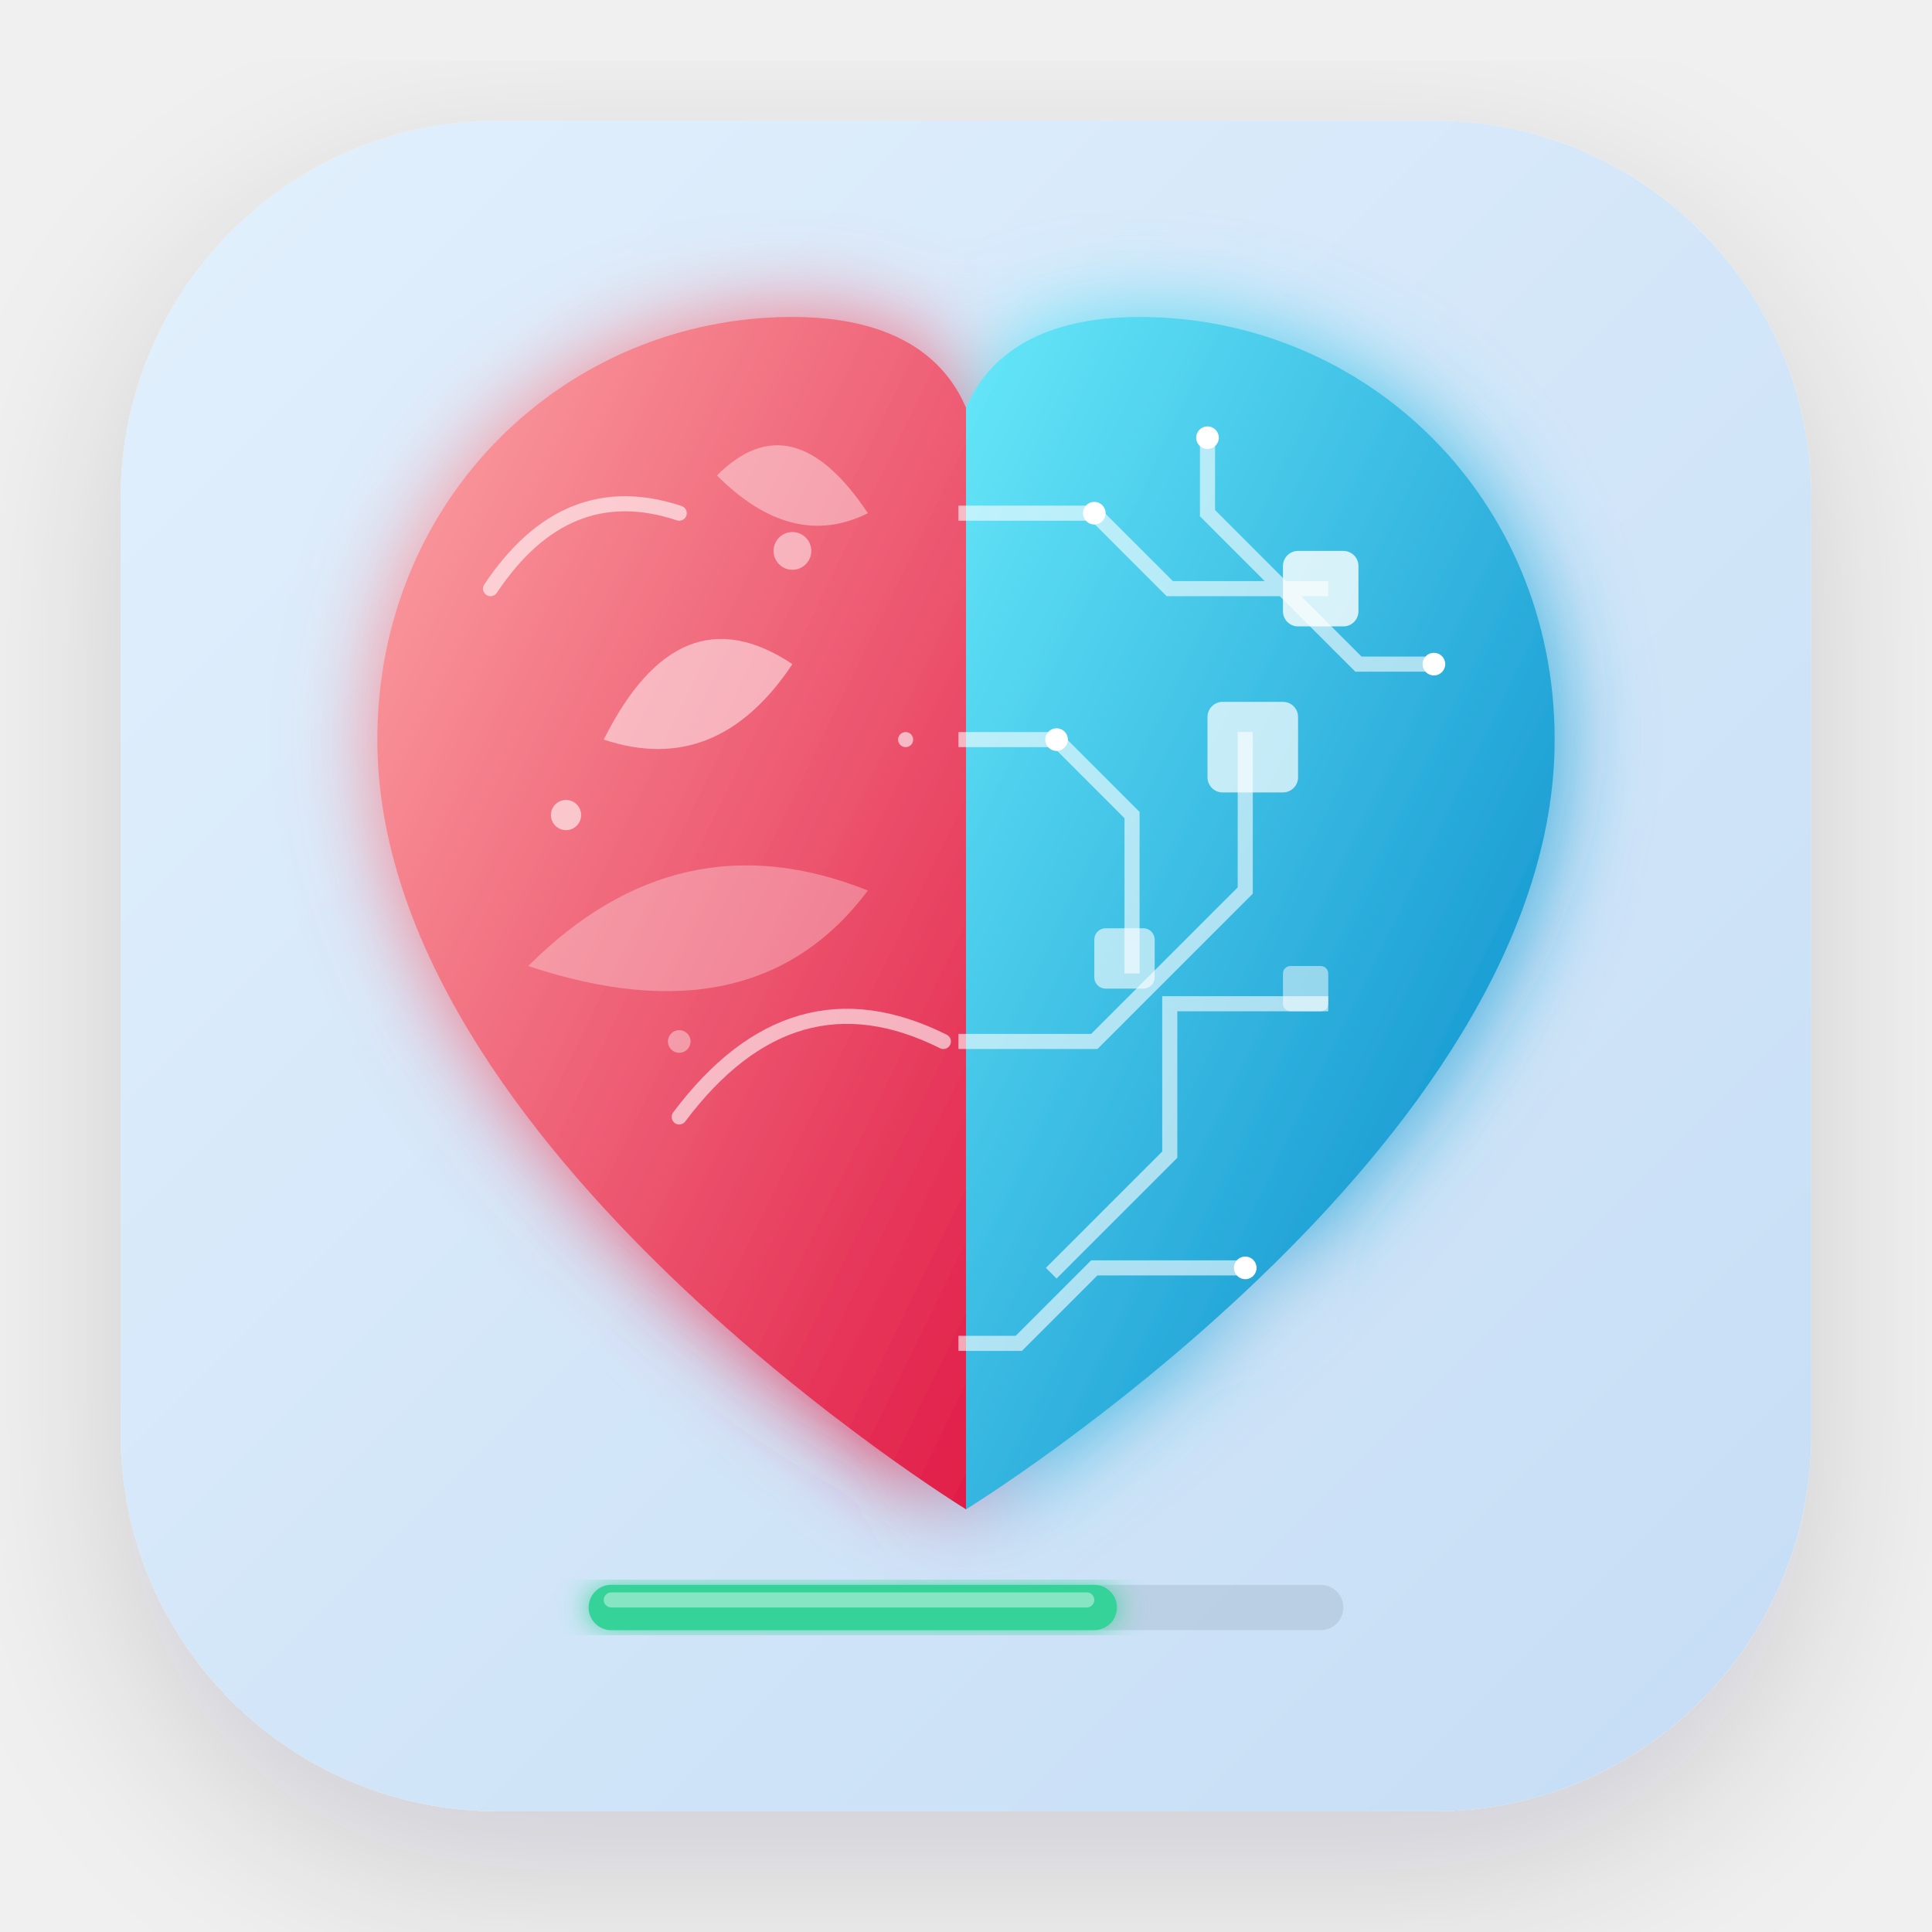
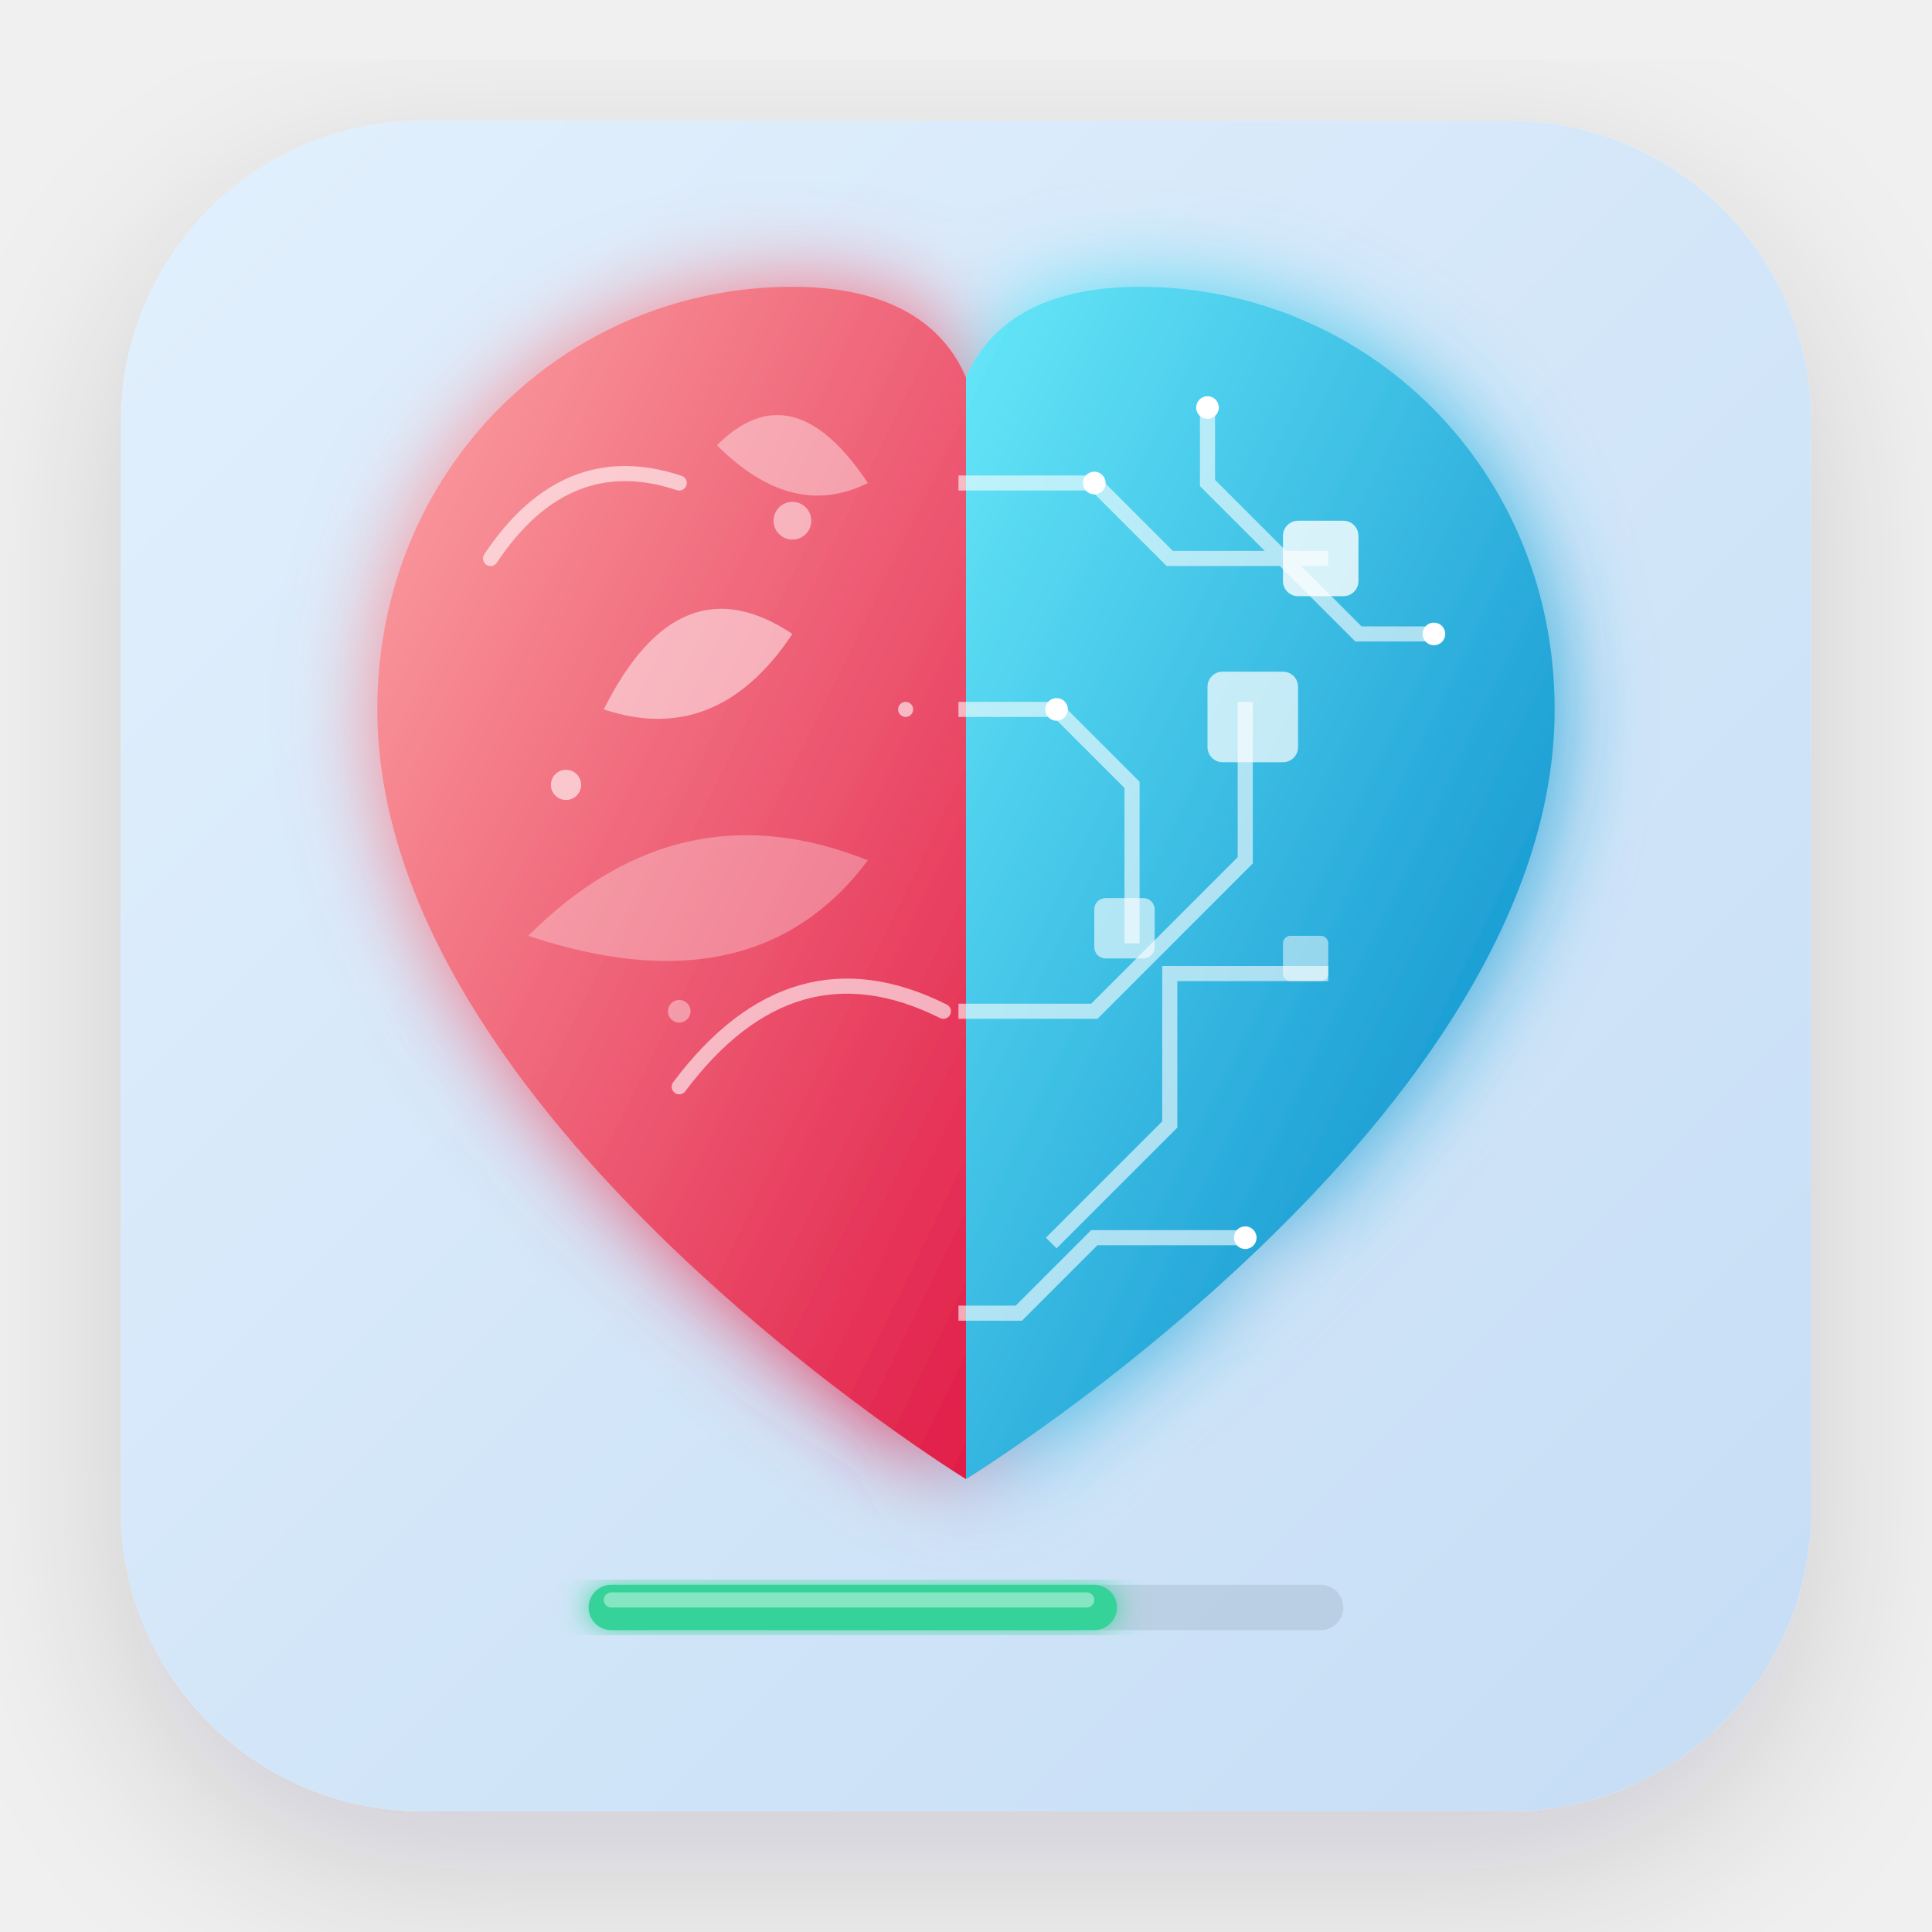
<svg xmlns="http://www.w3.org/2000/svg" viewBox="0 0 512 512">
  <defs>
    <linearGradient id="bgGrad" x1="0%" y1="0%" x2="100%" y2="100%">
      <stop offset="0%" stop-color="#E2F0FD" />
      <stop offset="100%" stop-color="#C5DDF5" />
    </linearGradient>
    <linearGradient id="leftHeartGrad" x1="0%" y1="0%" x2="100%" y2="100%">
      <stop offset="0%" stop-color="#FCA5A5" />
      <stop offset="100%" stop-color="#E11D48" />
    </linearGradient>
    <linearGradient id="rightHeartGrad" x1="0%" y1="0%" x2="100%" y2="100%">
      <stop offset="0%" stop-color="#67E8F9" />
      <stop offset="100%" stop-color="#0284C7" />
    </linearGradient>
    <filter id="glow" x="-20%" y="-20%" width="140%" height="140%">
      <feGaussianBlur stdDeviation="12" result="blur" />
      <feComposite in="SourceGraphic" in2="blur" operator="over" />
    </filter>
    <filter id="glowSubtle" x="-10%" y="-10%" width="120%" height="120%">
      <feGaussianBlur stdDeviation="4" result="blur" />
      <feComposite in="SourceGraphic" in2="blur" operator="over" />
    </filter>
    <filter id="dropShadow" x="-10%" y="-10%" width="120%" height="120%">
      <feDropShadow dx="0" dy="16" stdDeviation="24" flood-color="#0f172a" flood-opacity="0.15" />
    </filter>
  </defs>
-   <rect x="32" y="32" width="448" height="448" rx="100" fill="url(#bgGrad)" filter="url(#dropShadow)" />
-   <g transform="translate(0, 16)" filter="url(#glow)">
+   <rect x="32" y="32" width="448" height="448" rx="80" fill="url(#bgGrad)" filter="url(#dropShadow)" />
+   <g transform="translate(0, 8)" filter="url(#glow)">
    <g>
      <path d="M256,384 C256,384 100,288 100,180 C100,116 150,68 210,68 C236,68 250,78 256,92 L256,384 Z" fill="url(#leftHeartGrad)" />
      <path d="M160,180 Q180,140 210,160 Q190,190 160,180 Z" fill="#FFF" fill-opacity="0.5" />
      <path d="M140,240 Q180,200 230,220 Q200,260 140,240 Z" fill="#FFF" fill-opacity="0.3" />
      <path d="M190,110 Q210,90 230,120 Q210,130 190,110 Z" fill="#FFF" fill-opacity="0.4" />
      <path d="M130,140 Q150,110 180,120 M180,280 Q210,240 250,260" fill="none" stroke="#FFF" stroke-width="4" stroke-linecap="round" stroke-opacity="0.6" />
      <circle cx="150" cy="200" r="4" fill="#FFF" fill-opacity="0.6" />
      <circle cx="180" cy="260" r="3" fill="#FFF" fill-opacity="0.4" />
      <circle cx="210" cy="130" r="5" fill="#FFF" fill-opacity="0.5" />
      <circle cx="240" cy="180" r="2" fill="#FFF" fill-opacity="0.6" />
    </g>
    <g>
      <path d="M256,384 C256,384 412,288 412,180 C412,116 362,68 302,68 C276,68 262,78 256,92 L256,384 Z" fill="url(#rightHeartGrad)" />
      <path d="M256,120 L290,120 L310,140 L350,140 M256,180 L280,180 L300,200 L300,240 M320,100 L320,120 L360,160 L380,160 M256,260 L290,260 L330,220 L330,180 M280,320 L310,290 L310,250 L350,250 M256,340 L270,340 L290,320 L330,320" fill="none" stroke="#FFF" stroke-width="4" stroke-linecap="square" stroke-linejoin="miter" stroke-opacity="0.6" />
      <rect x="340" y="130" width="20" height="20" rx="4" fill="#FFF" fill-opacity="0.8" />
      <rect x="290" y="230" width="16" height="16" rx="3" fill="#FFF" fill-opacity="0.6" />
      <rect x="320" y="170" width="24" height="24" rx="4" fill="#FFF" fill-opacity="0.7" />
      <rect x="340" y="240" width="12" height="12" rx="2" fill="#FFF" fill-opacity="0.5" />
      <circle cx="280" cy="180" r="3" fill="#FFF" />
      <circle cx="320" cy="100" r="3" fill="#FFF" />
      <circle cx="290" cy="120" r="3" fill="#FFF" />
      <circle cx="380" cy="160" r="3" fill="#FFF" />
      <circle cx="330" cy="320" r="3" fill="#FFF" />
    </g>
    <line x1="256" y1="92" x2="256" y2="384" stroke="#FFF" stroke-width="4" stroke-opacity="0.8" filter="url(#glowSubtle)" />
  </g>
  <g transform="translate(156, 420)">
    <rect x="0" y="0" width="200" height="12" rx="6" fill="#94A3B8" fill-opacity="0.3" />
    <rect x="0" y="0" width="140" height="12" rx="6" fill="#34D399" filter="url(#glowSubtle)" />
    <rect x="4" y="2" width="130" height="4" rx="2" fill="#FFF" fill-opacity="0.4" />
  </g>
</svg>
